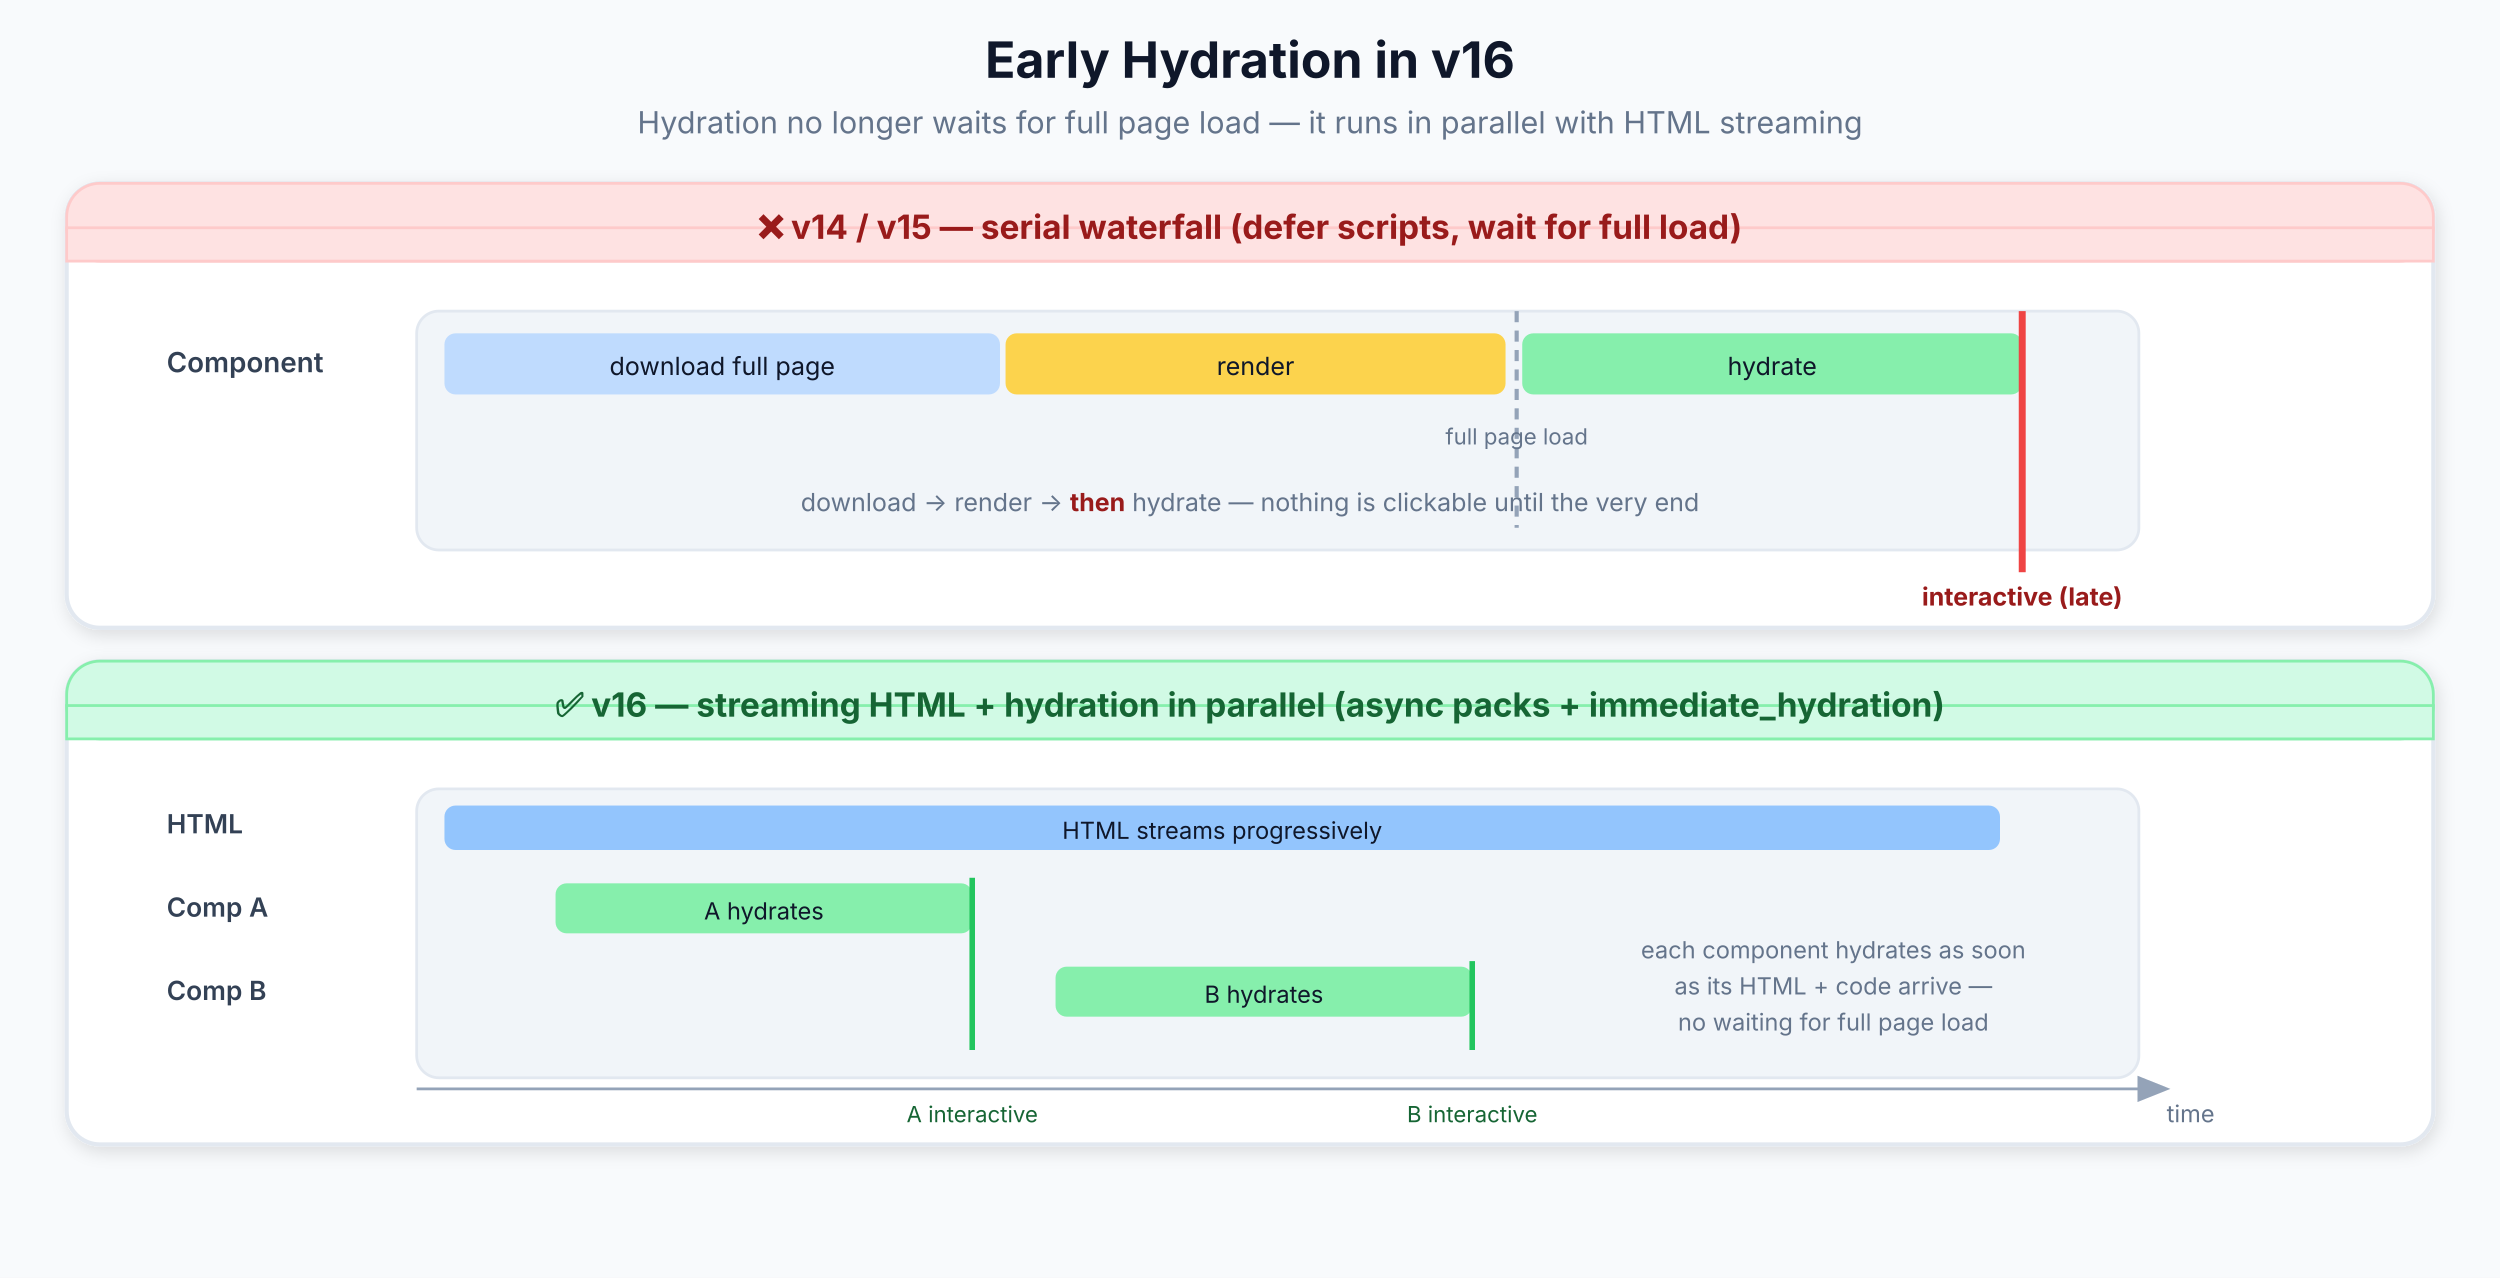
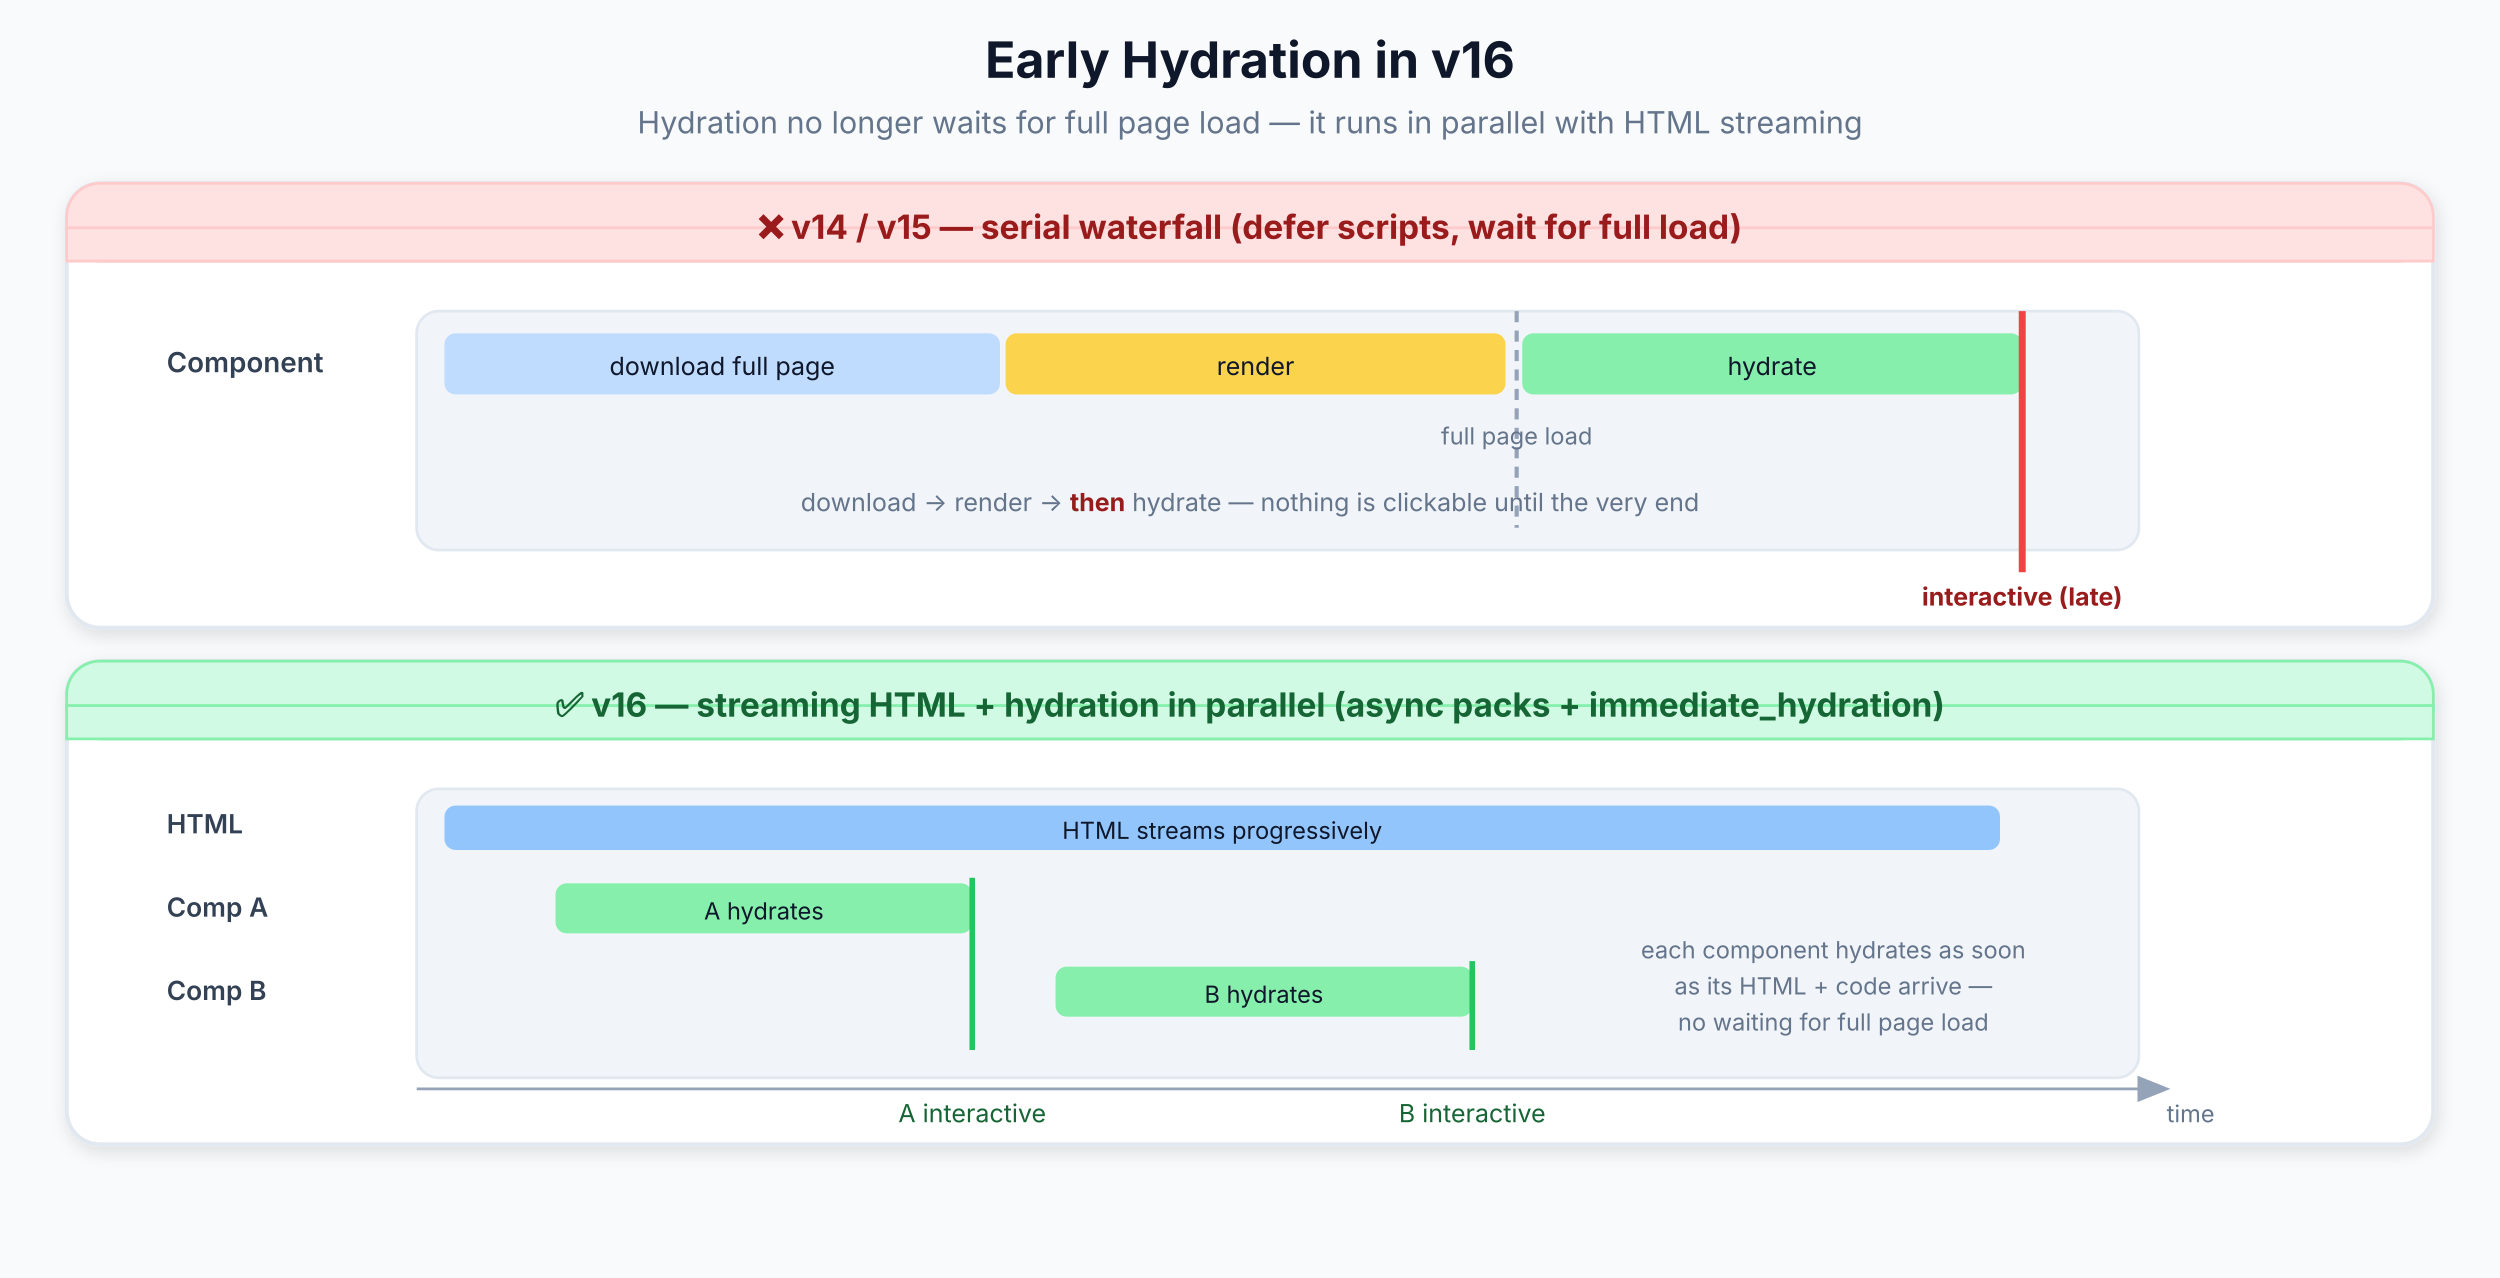
<svg xmlns="http://www.w3.org/2000/svg" viewBox="0 0 900 460" font-family="system-ui, -apple-system, 'Segoe UI', sans-serif" role="img" aria-labelledby="hydration-title hydration-desc">
  <defs>
    <filter id="shadow">
      <feDropShadow dx="1" dy="2" stdDeviation="3" flood-opacity="0.12" />
    </filter>
    <style>
      .bg { fill: #F8FAFC; }
      .title { fill: #0F172A; }
      .subtitle { fill: #64748B; }
      .card { fill: white; stroke: #E2E8F0; }
      .label { fill: #334155; }
      .sub { fill: #64748B; }
      .bad-head { fill: #FEE2E2; stroke: #FECACA; }
      .bad-text { fill: #991B1B; }
      .good-head { fill: #D1FAE5; stroke: #86EFAC; }
      .good-text { fill: #166534; }
      .track { fill: #F1F5F9; stroke: #E2E8F0; }
      .seg-download { fill: #BFDBFE; }
      .seg-render { fill: #FCD34D; }
      .seg-hydrate { fill: #86EFAC; }
      .seg-stream { fill: #93C5FD; }
      /* Text that sits on the pastel timeline segments stays dark in both themes
         (the segment fills are light in light and dark mode alike). */
      .seg-label { fill: #0F172A; }
      .tti-line { stroke: #EF4444; }
      .tti-line-good { stroke: #22C55E; }
      .tti-text { fill: #991B1B; }
      .tti-text-good { fill: #166534; }
      .axis { stroke: #94A3B8; }

      .sweep { animation: sweep 7s ease-in-out infinite; }
      @keyframes sweep { 0% { opacity:0.25; } 40%,100% { opacity:1; } }
      .sweep2 { animation: sweep2 7s ease-in-out infinite; }
      @keyframes sweep2 { 0%,45% { opacity:0.25; } 80%,100% { opacity:1; } }
      .pulseline { animation: pl 1.6s ease-in-out infinite; }
      @keyframes pl { 0%,100% { opacity:1; } 50% { opacity:0.4; } }
      @media (prefers-reduced-motion: reduce) { * { animation: none !important; } .sweep, .sweep2 { opacity:1 !important; } }
      @media (prefers-color-scheme: dark) {
        .bg { fill: #0F172A; }
        .title { fill: #F1F5F9; }
        .subtitle { fill: #94A3B8; }
        .card { fill: #1E293B; stroke: #334155; }
        .label { fill: #CBD5E1; }
        .sub { fill: #94A3B8; }
        .bad-head { fill: #450A0A; stroke: #F87171; }
        .bad-text { fill: #FCA5A5; }
        .good-head { fill: #052E16; stroke: #10B981; }
        .good-text { fill: #6EE7B7; }
        .track { fill: #0F172A; stroke: #334155; }
        .tti-text { fill: #FCA5A5; }
        .tti-text-good { fill: #6EE7B7; }
        .axis { stroke: #64748B; }
      }
    </style>
  </defs>
  <rect width="900" height="460" class="bg" />
  <text x="450" y="28" text-anchor="middle" font-size="18" font-weight="700" class="title">Early Hydration in v16</text>
  <text x="450" y="48" text-anchor="middle" font-size="11" class="subtitle">Hydration no longer waits for full page load — it runs in parallel with HTML streaming</text>
  <rect x="24" y="66" width="852" height="160" rx="12" class="card" stroke-width="1.5" filter="url(#shadow)" />
  <rect x="24" y="66" width="852" height="28" rx="12" class="bad-head" stroke-width="1" />
  <rect x="24" y="82" width="852" height="12" class="bad-head" />
  <text x="450" y="86" text-anchor="middle" font-size="12" font-weight="700" class="bad-text">❌ v14 / v15 — serial waterfall (defer scripts, wait for full load)</text>
  <rect x="150" y="112" width="620" height="86" rx="8" class="track" stroke-width="1" />
  <text x="60" y="134" font-size="10" font-weight="600" class="label">Component</text>
  <rect x="160" y="120" width="200" height="22" rx="4" class="seg-download sweep" />
  <text x="260" y="135" text-anchor="middle" font-size="9" class="seg-label">download full page</text>
  <rect x="362" y="120" width="180" height="22" rx="4" class="seg-render sweep" />
  <text x="452" y="135" text-anchor="middle" font-size="9" class="seg-label">render</text>
  <line x1="546" y1="112" x2="546" y2="190" class="axis" stroke-width="1.5" stroke-dasharray="4 3" />
-   <text x="546" y="160" text-anchor="middle" font-size="8" class="sub">full page load</text>
+   <text x="546" y="160" text-anchor="middle" font-size="8.5" class="sub">full page load</text>
  <rect x="548" y="120" width="180" height="22" rx="4" class="seg-hydrate sweep2" />
  <text x="638" y="135" text-anchor="middle" font-size="9" class="seg-label">hydrate</text>
  <line x1="728" y1="112" x2="728" y2="206" class="tti-line pulseline" stroke-width="2.5" />
  <text x="728" y="218" text-anchor="middle" font-size="9" font-weight="700" class="tti-text">interactive (late)</text>
  <text x="450" y="184" text-anchor="middle" font-size="9" class="sub">download → render → <tspan font-weight="700" class="bad-text">then</tspan> hydrate — nothing is clickable until the very end</text>
  <rect x="24" y="238" width="852" height="174" rx="12" class="card" stroke-width="1.5" filter="url(#shadow)" />
  <rect x="24" y="238" width="852" height="28" rx="12" class="good-head" stroke-width="1" />
  <rect x="24" y="254" width="852" height="12" class="good-head" />
  <text x="450" y="258" text-anchor="middle" font-size="12" font-weight="700" class="good-text">✅ v16 — streaming HTML + hydration in parallel (async packs + immediate_hydration)</text>
  <rect x="150" y="284" width="620" height="104" rx="8" class="track" stroke-width="1" />
  <text x="60" y="300" font-size="9.5" font-weight="600" class="label">HTML</text>
  <text x="60" y="330" font-size="9.5" font-weight="600" class="label">Comp A</text>
  <text x="60" y="360" font-size="9.5" font-weight="600" class="label">Comp B</text>
  <rect x="160" y="290" width="560" height="16" rx="4" class="seg-stream sweep" />
  <text x="440" y="302" text-anchor="middle" font-size="8.5" class="seg-label">HTML streams progressively</text>
  <rect x="200" y="318" width="150" height="18" rx="4" class="seg-hydrate sweep" />
  <text x="275" y="331" text-anchor="middle" font-size="8.5" class="seg-label">A hydrates</text>
  <line x1="350" y1="316" x2="350" y2="378" class="tti-line-good pulseline" stroke-width="2" />
-   <text x="350" y="404" text-anchor="middle" font-size="8" class="good-text">A interactive</text>
+   <text x="350" y="404" text-anchor="middle" font-size="9" class="good-text">A interactive</text>
  <rect x="380" y="348" width="150" height="18" rx="4" class="seg-hydrate sweep2" />
  <text x="455" y="361" text-anchor="middle" font-size="8.5" class="seg-label">B hydrates</text>
  <line x1="530" y1="346" x2="530" y2="378" class="tti-line-good pulseline" stroke-width="2" />
-   <text x="530" y="404" text-anchor="middle" font-size="8" class="good-text">B interactive</text>
+   <text x="530" y="404" text-anchor="middle" font-size="9" class="good-text">B interactive</text>
  <text x="660" y="345" text-anchor="middle" font-size="8.5" class="sub">each component hydrates as soon</text>
  <text x="660" y="358" text-anchor="middle" font-size="8.5" class="sub">as its HTML + code arrive —</text>
  <text x="660" y="371" text-anchor="middle" font-size="8.5" class="sub">no waiting for full page load</text>
  <line x1="150" y1="392" x2="770" y2="392" class="axis" stroke-width="1" />
  <polygon points="770,388 780,392 770,396" class="axis" fill="#94A3B8" />
  <text x="780" y="404" font-size="8.5" class="sub">time</text>
</svg>
